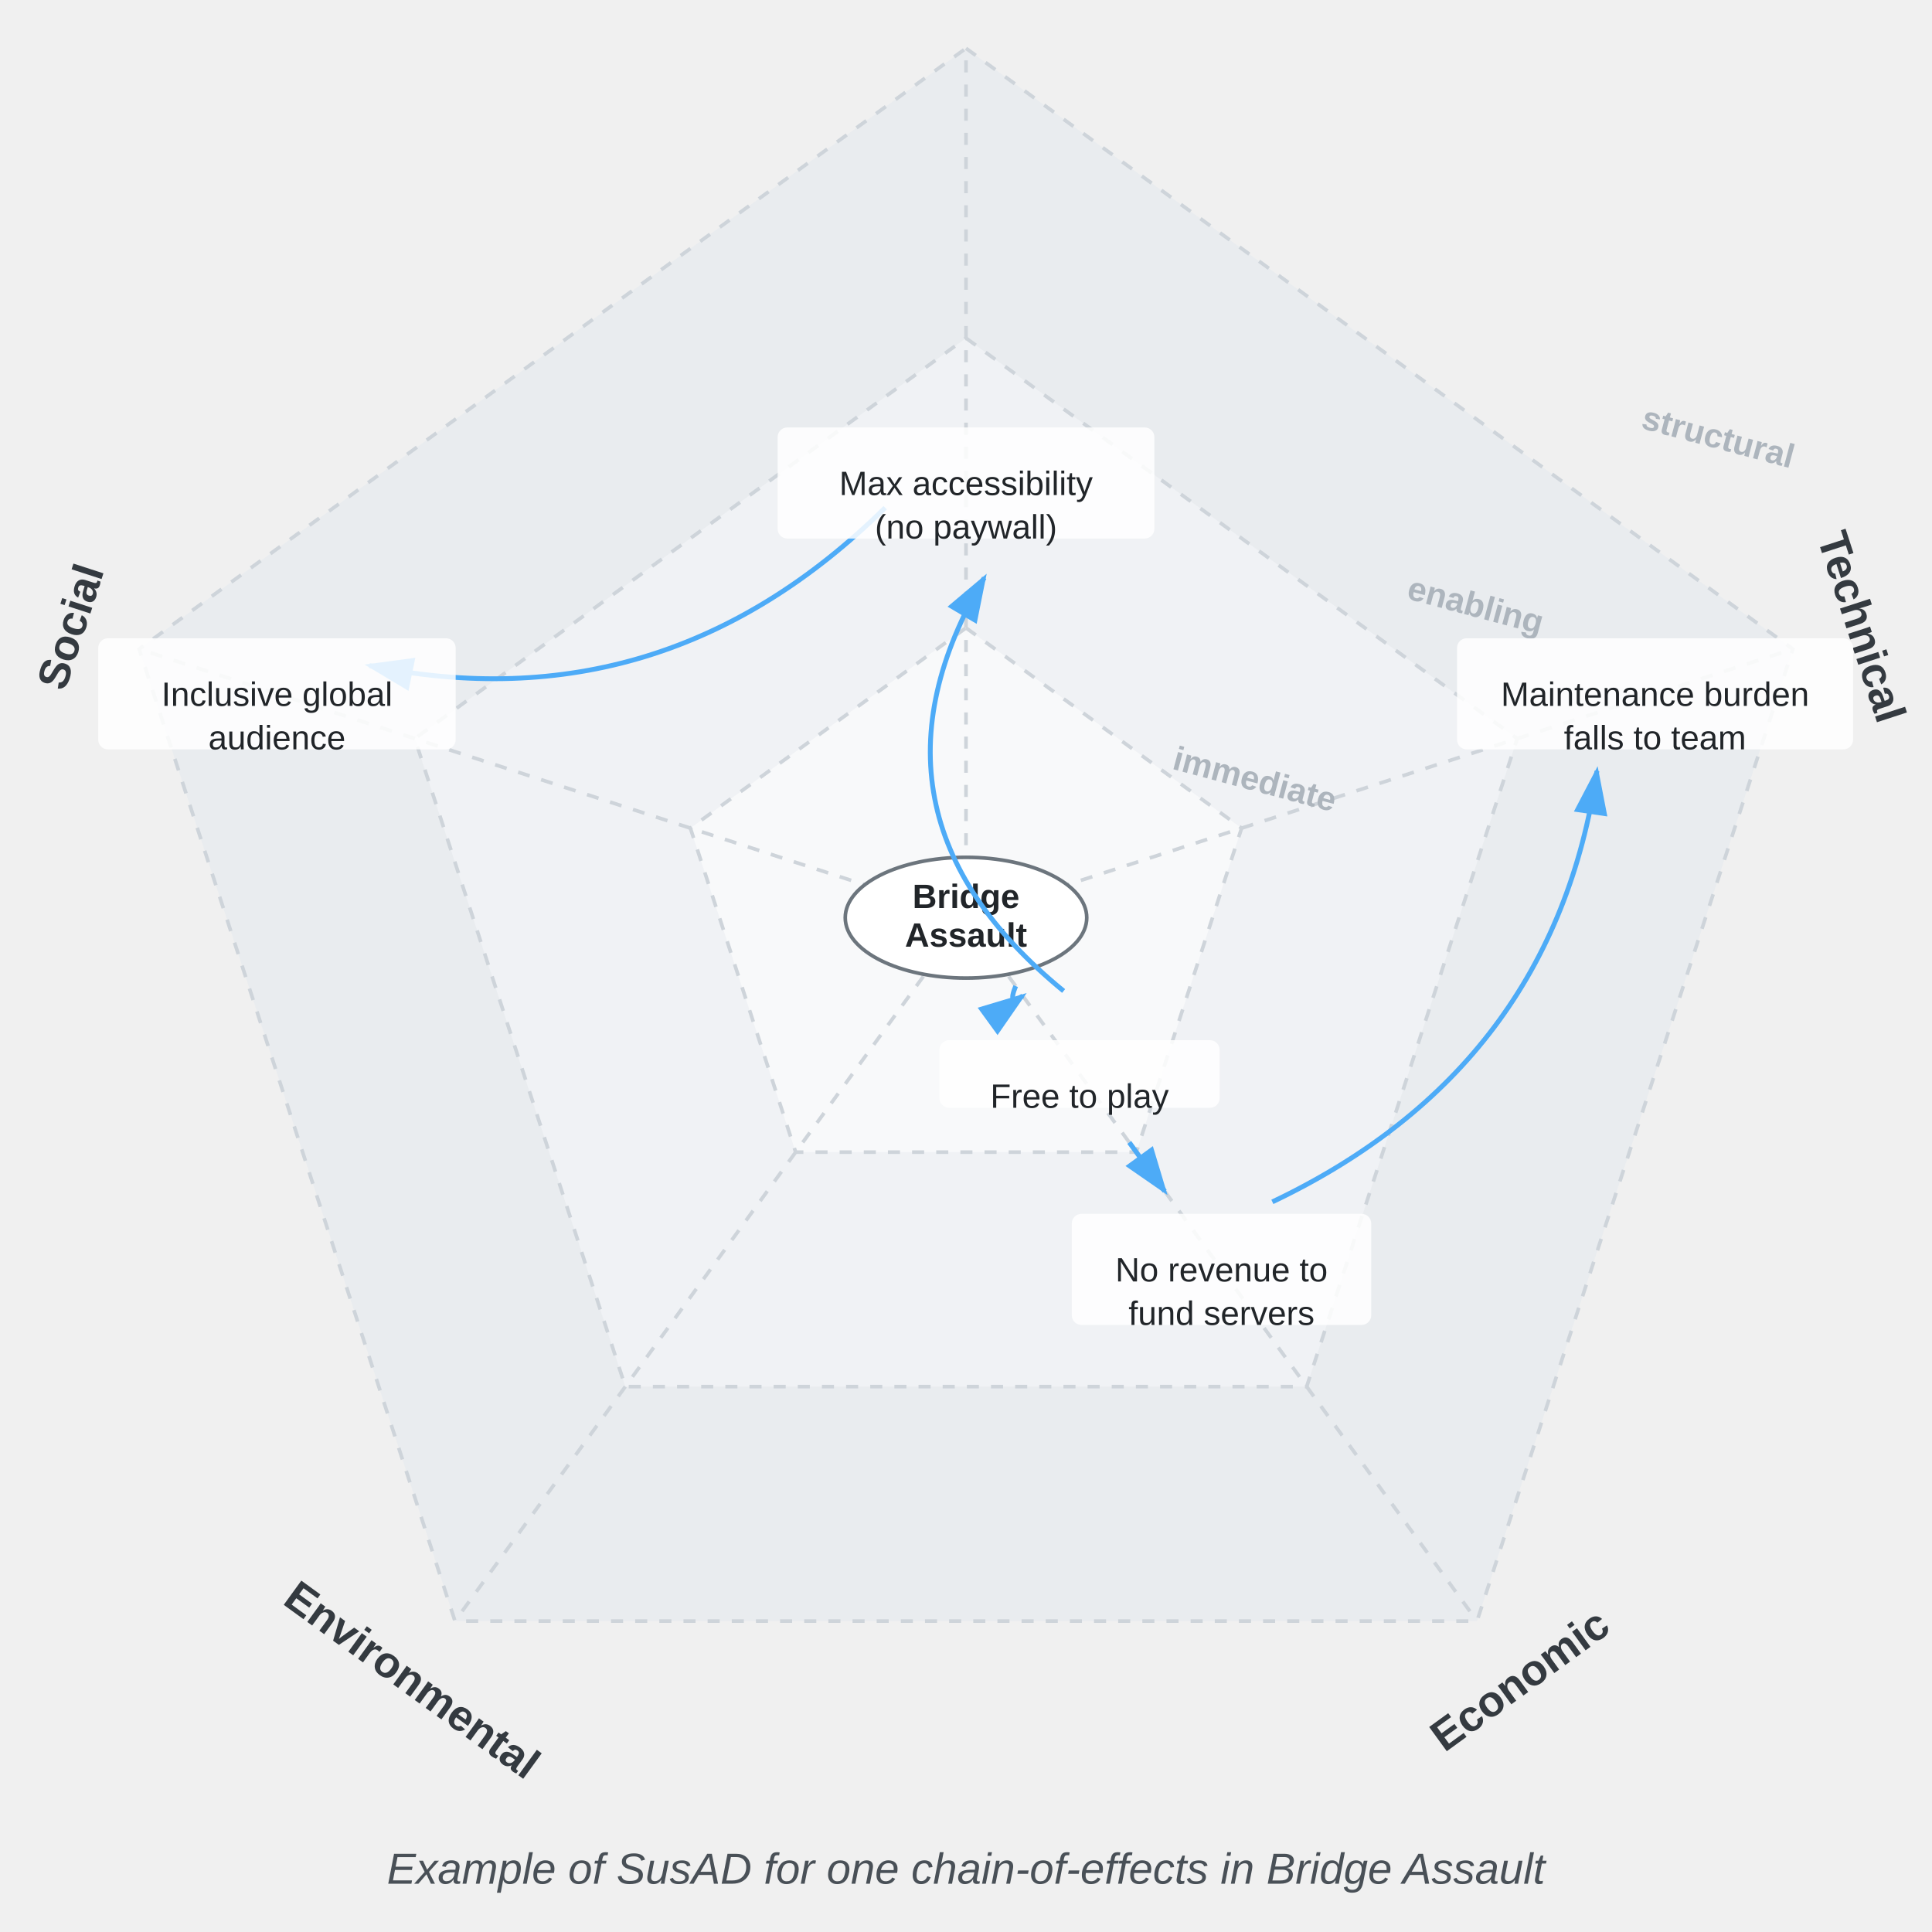
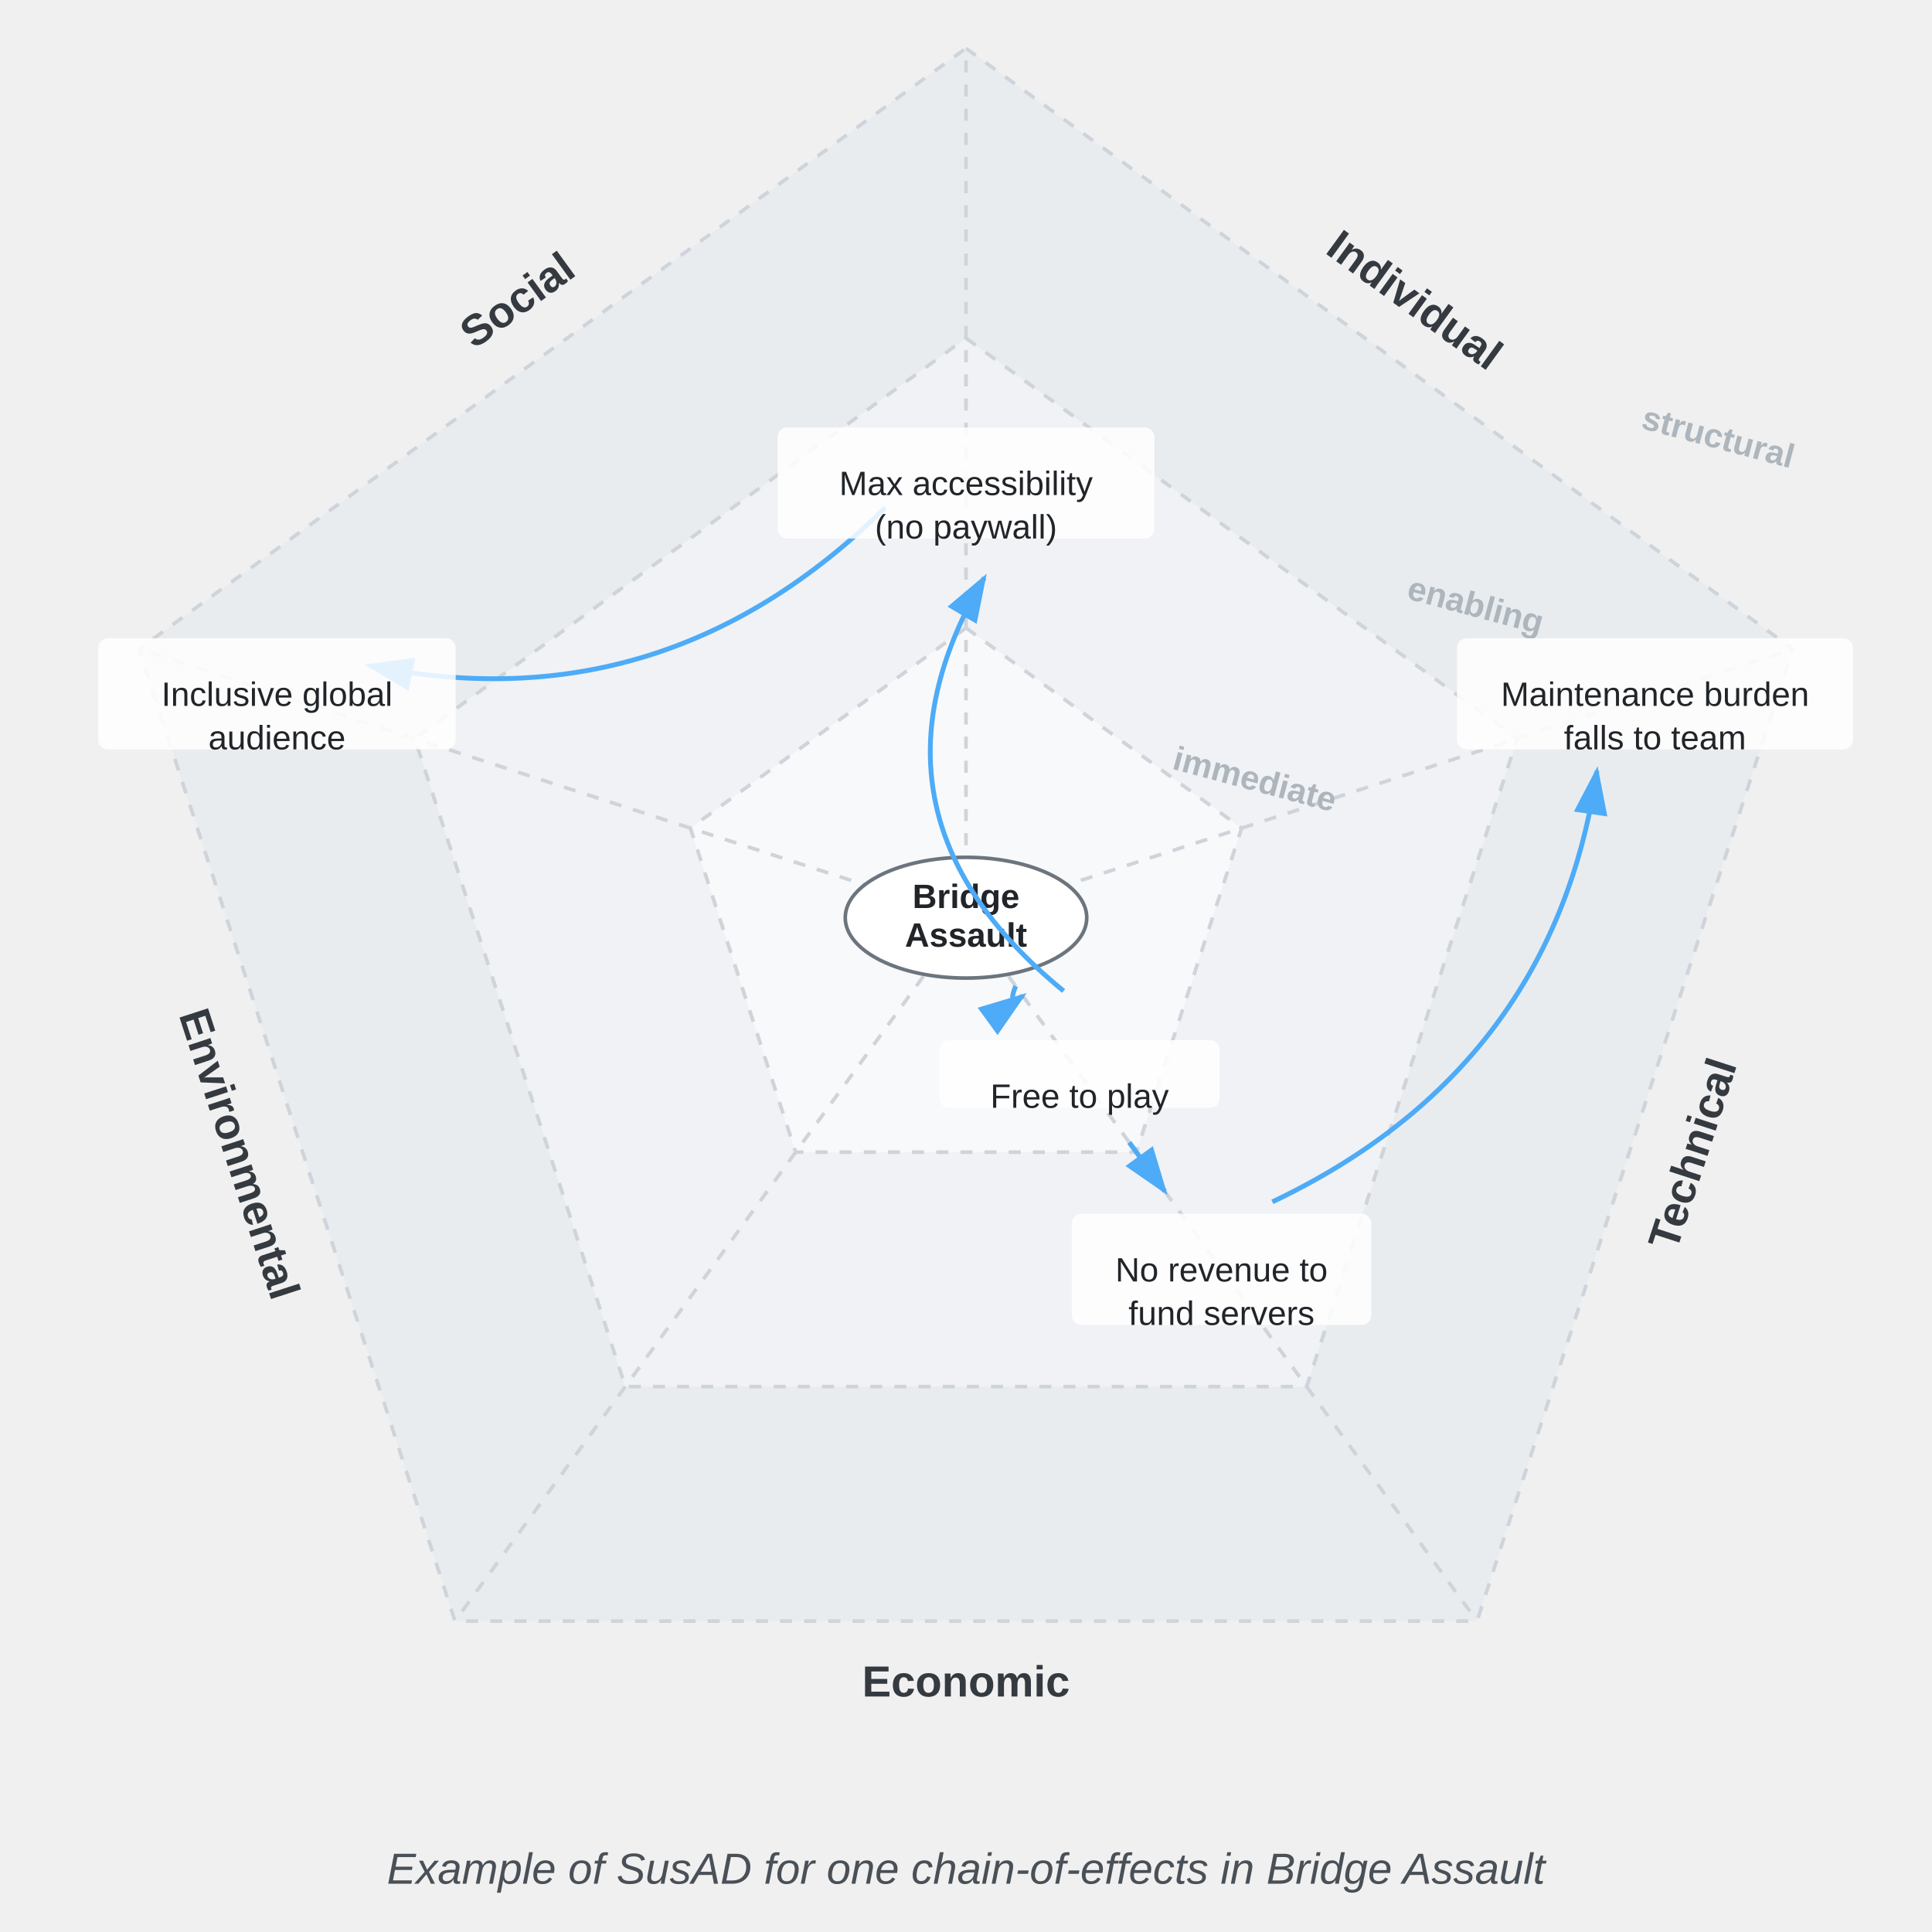
<svg xmlns="http://www.w3.org/2000/svg" viewBox="0 0 800 800" width="800" height="800" style="background:white; font-family:Arial, sans-serif;">
  <defs>
    <marker id="arrow" markerWidth="10" markerHeight="7" refX="9" refY="3.5" orient="auto">
      <polygon points="0 0, 10 3.5, 0 7" fill="#4dabf7" />
    </marker>
  </defs>
  <polygon points="400.0,20.0 742.38,268.754 611.603,671.246 188.397,671.246 57.62,268.754" fill="#e9ecef" stroke="#ced4da" stroke-width="1.5" stroke-dasharray="5,5" />
  <polygon points="400.0,140.0 628.254,305.836 541.068,574.164 258.932,574.164 171.746,305.836" fill="#f0f2f5" stroke="#ced4da" stroke-width="1.5" stroke-dasharray="5,5" />
  <polygon points="400.0,260.0 514.127,342.918 470.534,477.082 329.466,477.082 285.873,342.918" fill="#f8f9fa" stroke="#ced4da" stroke-width="1.5" stroke-dasharray="5,5" />
  <line x1="400" y1="380" x2="400.0" y2="20.0" stroke="#ced4da" stroke-width="1.5" stroke-dasharray="5,5" />
  <line x1="400" y1="380" x2="742.38" y2="268.754" stroke="#ced4da" stroke-width="1.5" stroke-dasharray="5,5" />
  <line x1="400" y1="380" x2="611.603" y2="671.246" stroke="#ced4da" stroke-width="1.5" stroke-dasharray="5,5" />
  <line x1="400" y1="380" x2="188.397" y2="671.246" stroke="#ced4da" stroke-width="1.5" stroke-dasharray="5,5" />
  <line x1="400" y1="380" x2="57.62" y2="268.754" stroke="#ced4da" stroke-width="1.5" stroke-dasharray="5,5" />
-   <text x="400.0" y="-10.0" font-size="18" font-weight="bold" fill="#343a40" text-anchor="middle" dominant-baseline="central" transform="rotate(0 400.0 -10.0)">Individual</text>
-   <text x="770.912" y="259.483" font-size="18" font-weight="bold" fill="#343a40" text-anchor="middle" dominant-baseline="central" transform="rotate(72 770.912 259.4834)">Technical</text>
-   <text x="629.236" y="695.517" font-size="18" font-weight="bold" fill="#343a40" text-anchor="middle" dominant-baseline="central" transform="rotate(324 629.2362 695.5166)">Economic</text>
-   <text x="170.764" y="695.517" font-size="18" font-weight="bold" fill="#343a40" text-anchor="middle" dominant-baseline="central" transform="rotate(396 170.7638 695.5166)">Environmental</text>
-   <text x="29.088" y="259.483" font-size="18" font-weight="bold" fill="#343a40" text-anchor="middle" dominant-baseline="central" transform="rotate(288 29.08796 259.4834)">Social</text>
+   <text x="214.115" y="124.152" font-size="18" font-weight="bold" fill="#343a40" text-anchor="middle" dominant-baseline="central" transform="rotate(-36 214.1152 124.1515)">Social</text>
+   <text x="99.232" y="477.725" font-size="18" font-weight="bold" fill="#343a40" text-anchor="middle" dominant-baseline="central" transform="rotate(72 99.23207 477.7254)">Environmental</text>
+   <text x="400.0" y="696.246" font-size="18" font-weight="bold" fill="#343a40" text-anchor="middle" dominant-baseline="central" transform="rotate(0 400.0 696.2461)">Economic</text>
+   <text x="700.768" y="477.725" font-size="18" font-weight="bold" fill="#343a40" text-anchor="middle" dominant-baseline="central" transform="rotate(-72 700.7679 477.7254)">Technical</text>
+   <text x="585.885" y="124.152" font-size="18" font-weight="bold" fill="#343a40" text-anchor="middle" dominant-baseline="central" transform="rotate(36 585.8848 124.1515)">Individual</text>
  <text x="484.947" y="318.283" font-size="14" font-weight="bold" fill="#adb5bd" transform="rotate(15 484.9468 318.2825)">immediate</text>
  <text x="582.029" y="247.748" font-size="14" font-weight="bold" fill="#adb5bd" transform="rotate(15 582.0288 247.7483)">enabling</text>
  <text x="679.111" y="177.214" font-size="14" font-weight="bold" fill="#adb5bd" transform="rotate(15 679.1109 177.2141)">structural</text>
  <ellipse cx="400" cy="380" rx="50" ry="25" fill="white" stroke="#6c757d" stroke-width="1.5" />
  <text x="400" y="376" font-size="14" font-weight="bold" fill="#212529" text-anchor="middle">Bridge</text>
  <text x="400" y="392" font-size="14" font-weight="bold" fill="#212529" text-anchor="middle">Assault</text>
  <path d="M 420.572 408.316 Q 417.039 417.063 423.511 412.361" fill="none" stroke="#4dabf7" stroke-width="2" marker-end="url(#arrow)" />
  <path d="M 440.418 410.35 Q 350.095 336.468 407.548 239.281" fill="none" stroke="#4dabf7" stroke-width="2" marker-end="url(#arrow)" />
  <path d="M 366.531 210.24 Q 274.801 300.711 152.933 275.592" fill="none" stroke="#4dabf7" stroke-width="2" marker-end="url(#arrow)" />
  <path d="M 467.595 473.037 Q 476.412 485.172 482.29 493.262" fill="none" stroke="#4dabf7" stroke-width="2" marker-end="url(#arrow)" />
  <path d="M 526.859 497.666 Q 643.225 442.362 661.251 319.245" fill="none" stroke="#4dabf7" stroke-width="2" marker-end="url(#arrow)" />
  <rect x="389.023" y="430.721" width="116" height="28" fill="white" fill-opacity="0.85" rx="4" />
  <text x="447.023" y="458.721" font-size="14" fill="#212529" text-anchor="middle">Free to play</text>
  <rect x="322.0" y="177.0" width="156" height="46" fill="white" fill-opacity="0.85" rx="4" />
  <text x="400.0" y="205.0" font-size="14" fill="#212529" text-anchor="middle">Max accessibility</text>
  <text x="400.0" y="223.0" font-size="14" fill="#212529" text-anchor="middle">(no paywall)</text>
  <rect x="40.683" y="264.295" width="148" height="46" fill="white" fill-opacity="0.85" rx="4" />
  <text x="114.683" y="292.295" font-size="14" fill="#212529" text-anchor="middle">Inclusive global</text>
  <text x="114.683" y="310.295" font-size="14" fill="#212529" text-anchor="middle">audience</text>
  <rect x="443.801" y="502.623" width="124" height="46" fill="white" fill-opacity="0.85" rx="4" />
  <text x="505.801" y="530.623" font-size="14" fill="#212529" text-anchor="middle">No revenue to</text>
  <text x="505.801" y="548.623" font-size="14" fill="#212529" text-anchor="middle">fund servers</text>
  <rect x="603.317" y="264.295" width="164" height="46" fill="white" fill-opacity="0.85" rx="4" />
  <text x="685.317" y="292.295" font-size="14" fill="#212529" text-anchor="middle">Maintenance burden</text>
  <text x="685.317" y="310.295" font-size="14" fill="#212529" text-anchor="middle">falls to team</text>
  <text x="400" y="780" font-size="18" font-style="italic" fill="#495057" text-anchor="middle">Example of SusAD for one chain-of-effects in Bridge Assault</text>
</svg>
